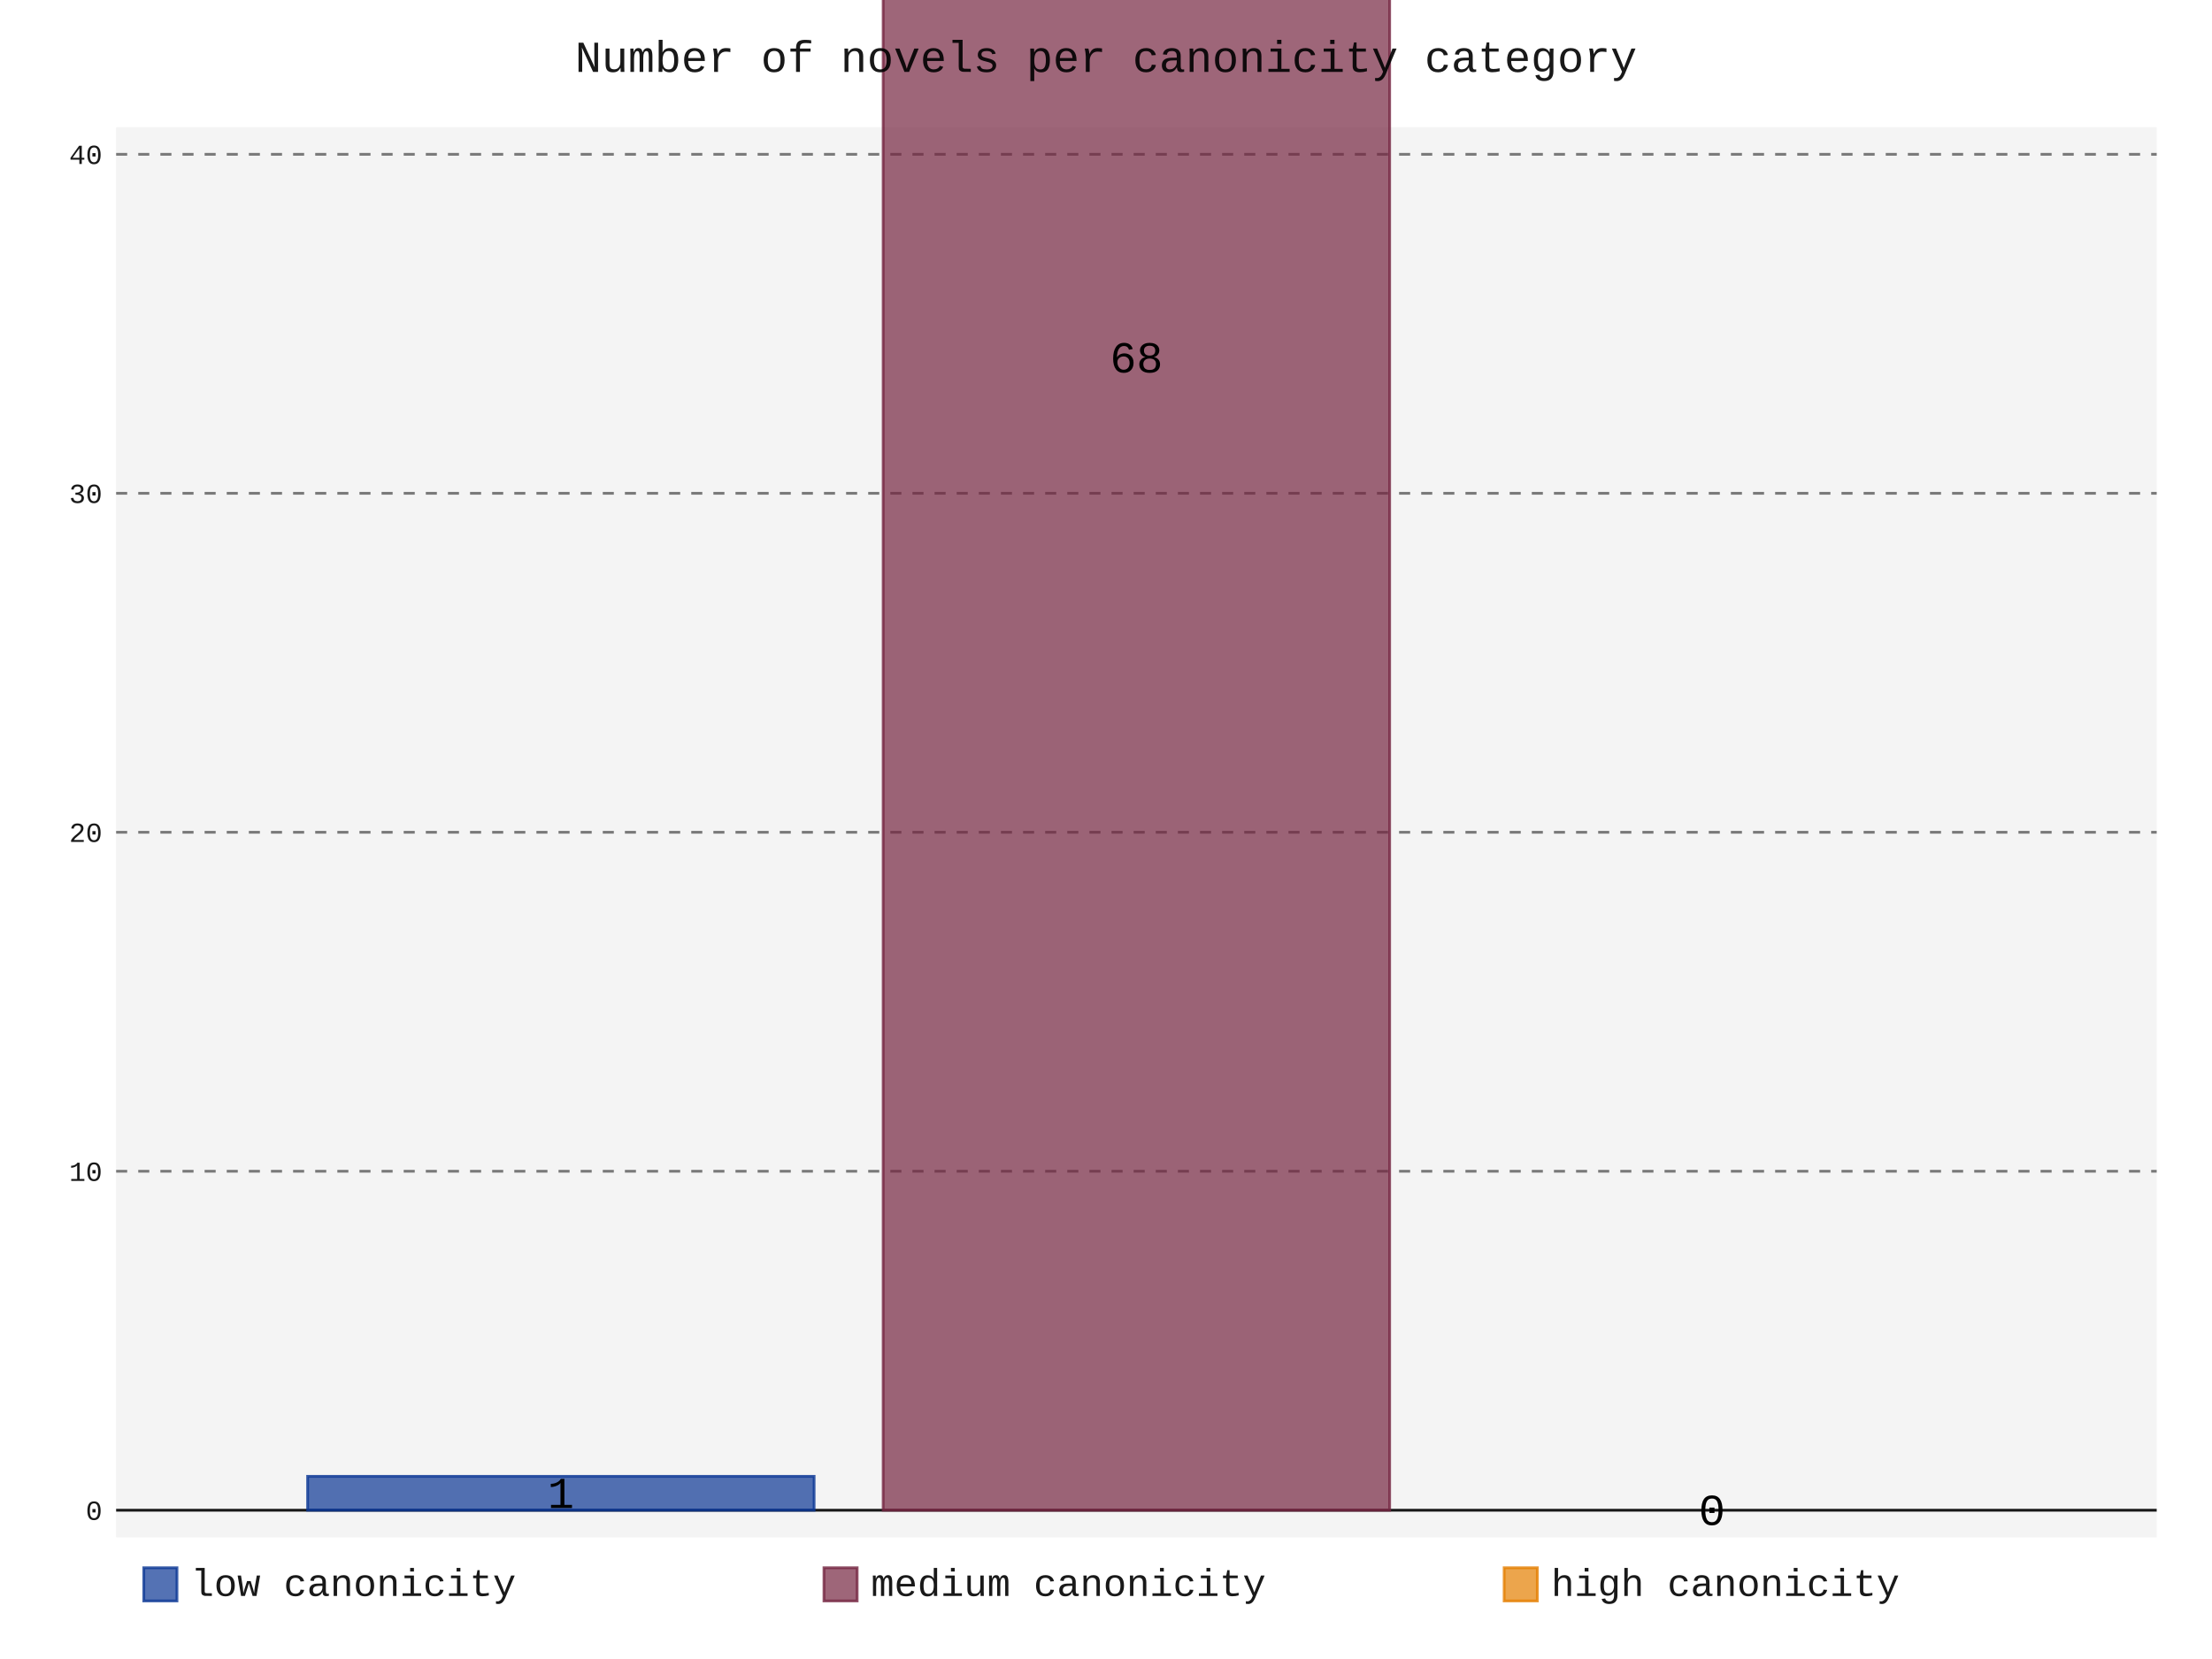
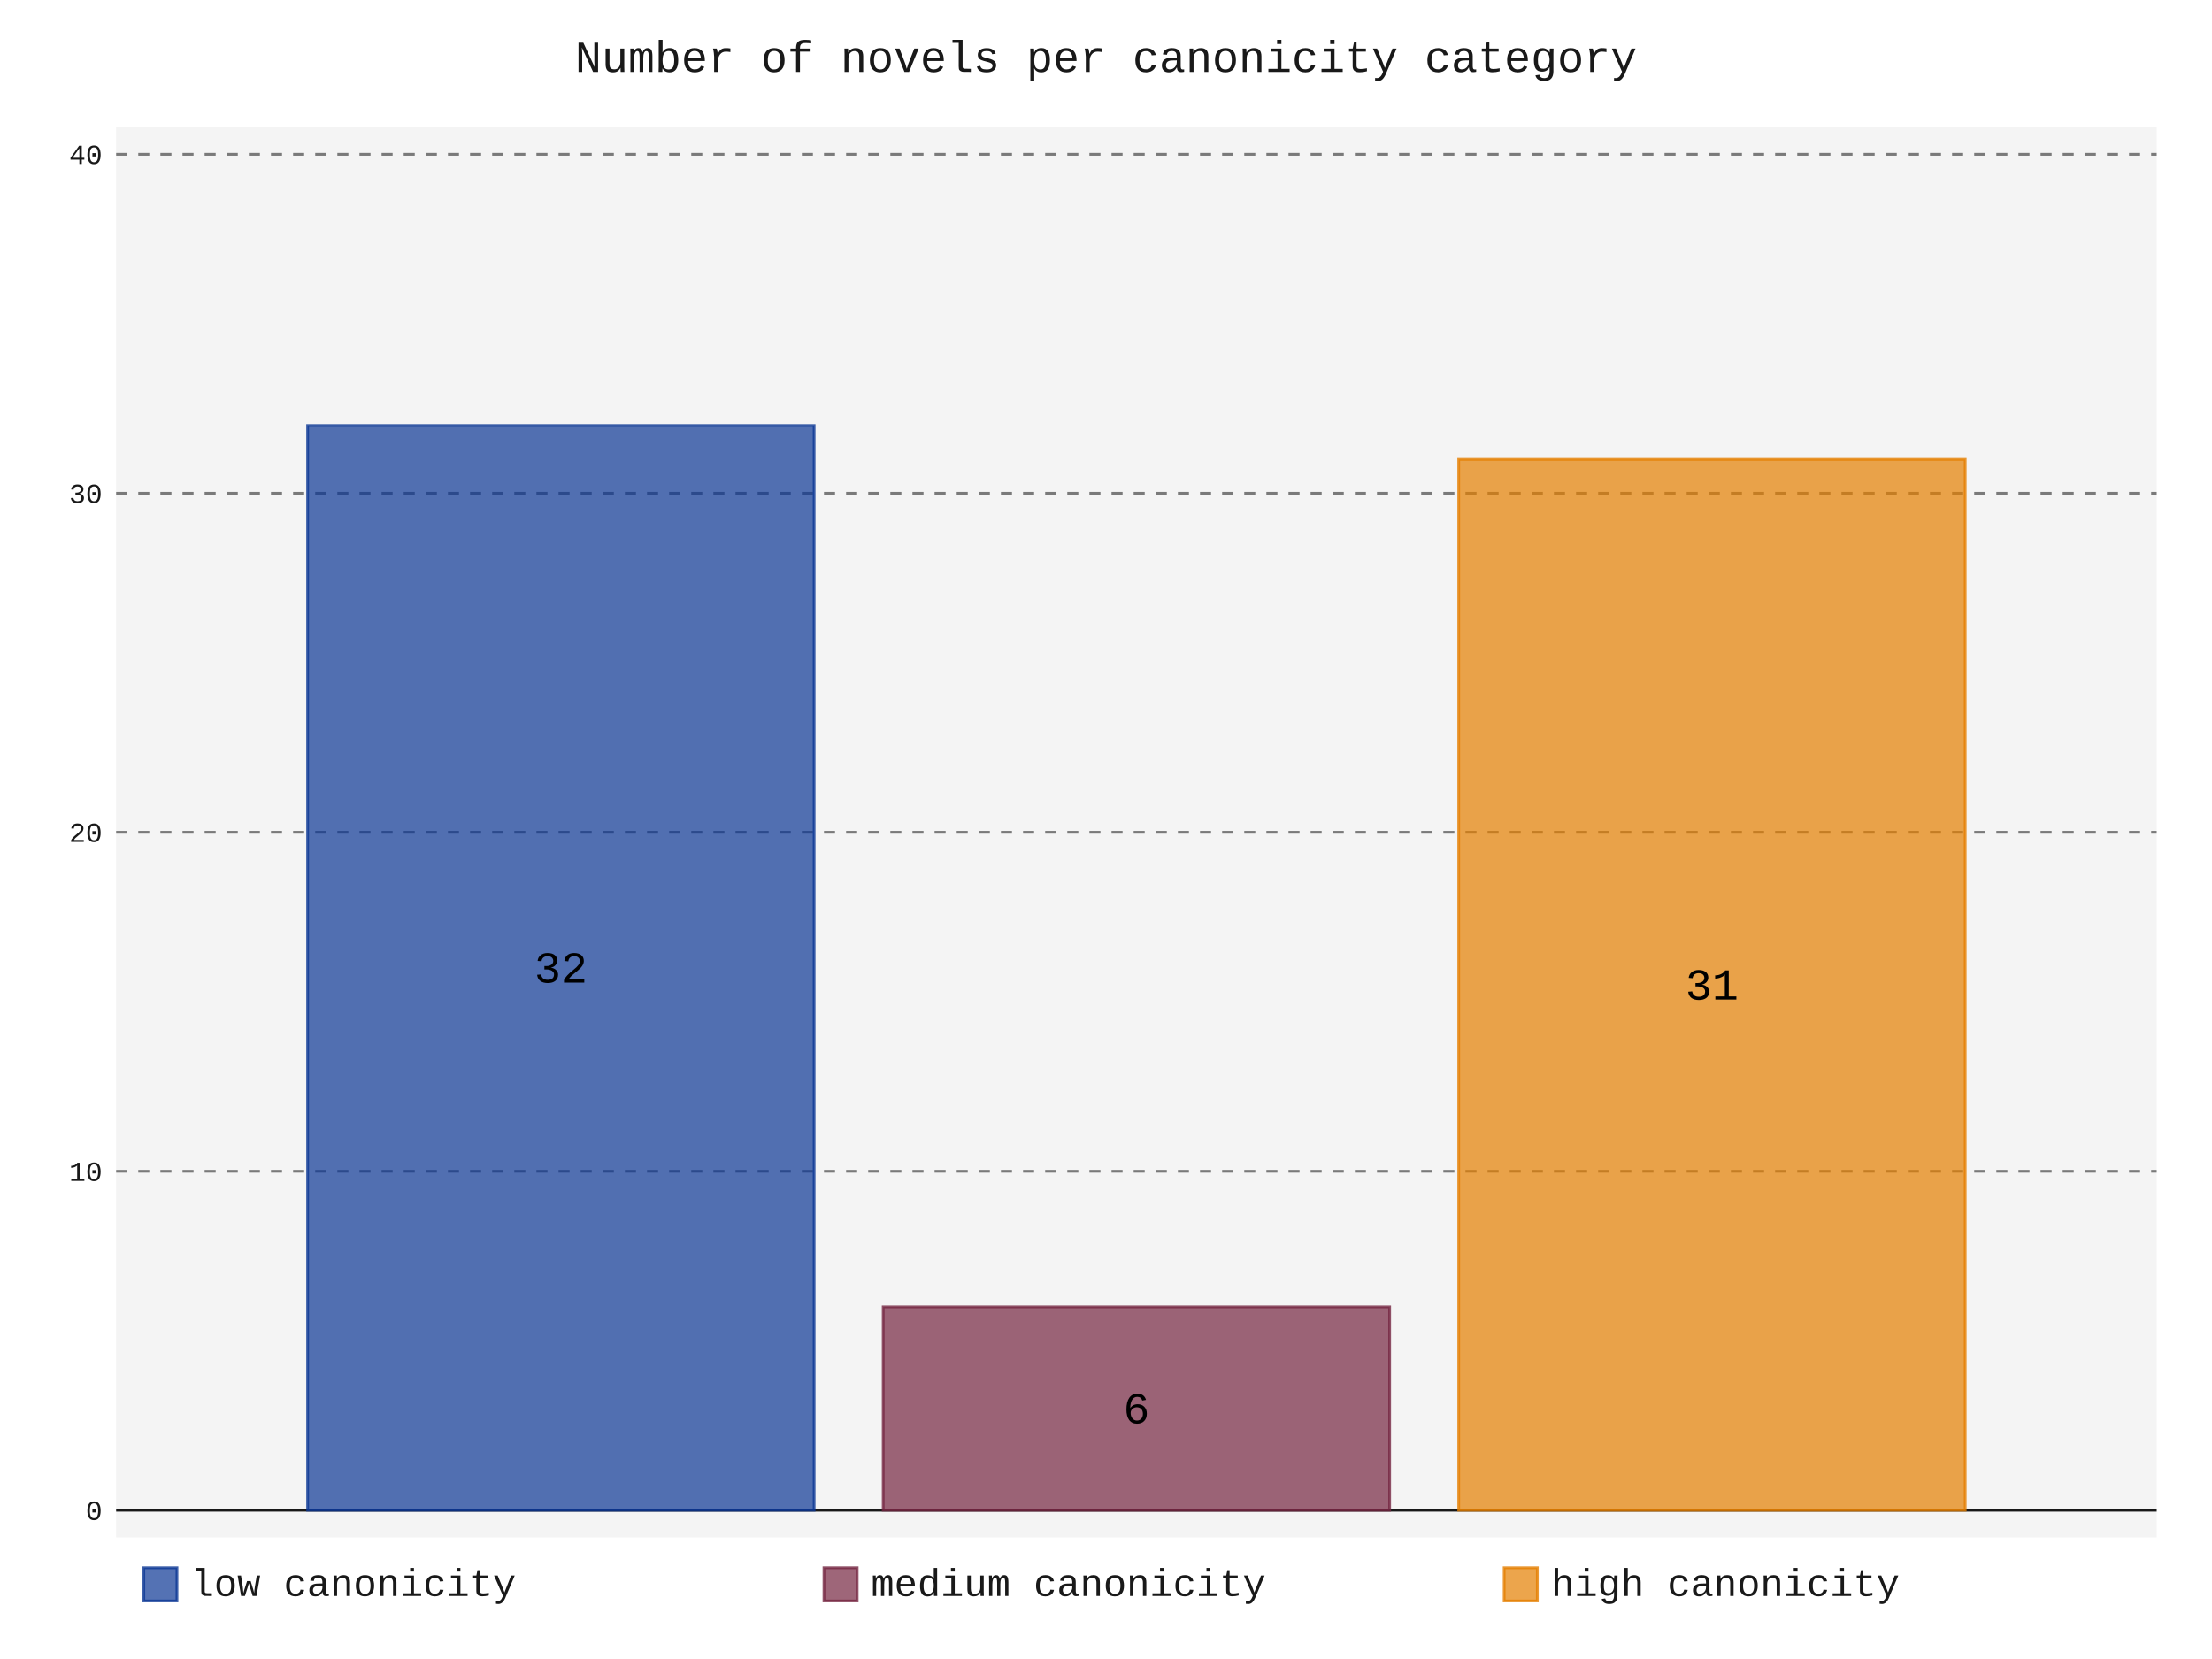
- <svg xmlns="http://www.w3.org/2000/svg" id="chart-a7ba3380-a2ab-4cf3-851f-117a7ed888d9" class="pygal-chart" viewBox="0 0 800 600">
+ <svg xmlns="http://www.w3.org/2000/svg" id="chart-972cf331-2775-4170-a3d9-c9545b45c4ab" class="pygal-chart" viewBox="0 0 800 600">
  <defs>
-     <style type="text/css">#chart-a7ba3380-a2ab-4cf3-851f-117a7ed888d9{-webkit-user-select:none;-webkit-font-smoothing:antialiased;font-family:Consolas,"Liberation Mono",Menlo,Courier,monospace}#chart-a7ba3380-a2ab-4cf3-851f-117a7ed888d9 .title{font-family:Consolas,"Liberation Mono",Menlo,Courier,monospace;font-size:16px}#chart-a7ba3380-a2ab-4cf3-851f-117a7ed888d9 .legends .legend text{font-family:Consolas,"Liberation Mono",Menlo,Courier,monospace;font-size:14px}#chart-a7ba3380-a2ab-4cf3-851f-117a7ed888d9 .axis text{font-family:Consolas,"Liberation Mono",Menlo,Courier,monospace;font-size:10px}#chart-a7ba3380-a2ab-4cf3-851f-117a7ed888d9 .axis text.major{font-family:Consolas,"Liberation Mono",Menlo,Courier,monospace;font-size:10px}#chart-a7ba3380-a2ab-4cf3-851f-117a7ed888d9 .text-overlay text.value{font-family:Consolas,"Liberation Mono",Menlo,Courier,monospace;font-size:16px}#chart-a7ba3380-a2ab-4cf3-851f-117a7ed888d9 .text-overlay text.label{font-family:Consolas,"Liberation Mono",Menlo,Courier,monospace;font-size:10px}#chart-a7ba3380-a2ab-4cf3-851f-117a7ed888d9 .tooltip{font-family:Consolas,"Liberation Mono",Menlo,Courier,monospace;font-size:14px}#chart-a7ba3380-a2ab-4cf3-851f-117a7ed888d9 text.no_data{font-family:Consolas,"Liberation Mono",Menlo,Courier,monospace;font-size:64px}
- #chart-a7ba3380-a2ab-4cf3-851f-117a7ed888d9{background-color:transparent}#chart-a7ba3380-a2ab-4cf3-851f-117a7ed888d9 path,#chart-a7ba3380-a2ab-4cf3-851f-117a7ed888d9 line,#chart-a7ba3380-a2ab-4cf3-851f-117a7ed888d9 rect,#chart-a7ba3380-a2ab-4cf3-851f-117a7ed888d9 circle{-webkit-transition:150ms;-moz-transition:150ms;transition:150ms}#chart-a7ba3380-a2ab-4cf3-851f-117a7ed888d9 .graph &gt; .background{fill:transparent}#chart-a7ba3380-a2ab-4cf3-851f-117a7ed888d9 .plot &gt; .background{fill:rgba(240,240,240,0.7)}#chart-a7ba3380-a2ab-4cf3-851f-117a7ed888d9 .graph{fill:rgba(0,0,0,0.9)}#chart-a7ba3380-a2ab-4cf3-851f-117a7ed888d9 text.no_data{fill:rgba(0,0,0,0.9)}#chart-a7ba3380-a2ab-4cf3-851f-117a7ed888d9 .title{fill:rgba(0,0,0,0.9)}#chart-a7ba3380-a2ab-4cf3-851f-117a7ed888d9 .legends .legend text{fill:rgba(0,0,0,0.9)}#chart-a7ba3380-a2ab-4cf3-851f-117a7ed888d9 .legends .legend:hover text{fill:rgba(0,0,0,0.9)}#chart-a7ba3380-a2ab-4cf3-851f-117a7ed888d9 .axis .line{stroke:rgba(0,0,0,0.9)}#chart-a7ba3380-a2ab-4cf3-851f-117a7ed888d9 .axis .guide.line{stroke:rgba(0,0,0,0.5)}#chart-a7ba3380-a2ab-4cf3-851f-117a7ed888d9 .axis .major.line{stroke:rgba(0,0,0,0.9)}#chart-a7ba3380-a2ab-4cf3-851f-117a7ed888d9 .axis text.major{fill:rgba(0,0,0,0.9)}#chart-a7ba3380-a2ab-4cf3-851f-117a7ed888d9 .axis.y .guides:hover .guide.line,#chart-a7ba3380-a2ab-4cf3-851f-117a7ed888d9 .line-graph .axis.x .guides:hover .guide.line,#chart-a7ba3380-a2ab-4cf3-851f-117a7ed888d9 .stackedline-graph .axis.x .guides:hover .guide.line,#chart-a7ba3380-a2ab-4cf3-851f-117a7ed888d9 .xy-graph .axis.x .guides:hover .guide.line{stroke:rgba(0,0,0,0.9)}#chart-a7ba3380-a2ab-4cf3-851f-117a7ed888d9 .axis .guides:hover text{fill:rgba(0,0,0,0.9)}#chart-a7ba3380-a2ab-4cf3-851f-117a7ed888d9 .reactive{fill-opacity:.7;stroke-opacity:.8}#chart-a7ba3380-a2ab-4cf3-851f-117a7ed888d9 .ci{stroke:rgba(0,0,0,0.9)}#chart-a7ba3380-a2ab-4cf3-851f-117a7ed888d9 .reactive.active,#chart-a7ba3380-a2ab-4cf3-851f-117a7ed888d9 .active .reactive{fill-opacity:.8;stroke-opacity:.9;stroke-width:4}#chart-a7ba3380-a2ab-4cf3-851f-117a7ed888d9 .ci .reactive.active{stroke-width:1.5}#chart-a7ba3380-a2ab-4cf3-851f-117a7ed888d9 .series text{fill:rgba(0,0,0,0.9)}#chart-a7ba3380-a2ab-4cf3-851f-117a7ed888d9 .tooltip rect{fill:rgba(240,240,240,0.7);stroke:rgba(0,0,0,0.9);-webkit-transition:opacity 150ms;-moz-transition:opacity 150ms;transition:opacity 150ms}#chart-a7ba3380-a2ab-4cf3-851f-117a7ed888d9 .tooltip .label{fill:rgba(0,0,0,0.9)}#chart-a7ba3380-a2ab-4cf3-851f-117a7ed888d9 .tooltip .label{fill:rgba(0,0,0,0.9)}#chart-a7ba3380-a2ab-4cf3-851f-117a7ed888d9 .tooltip .legend{font-size:.8em;fill:rgba(0,0,0,0.5)}#chart-a7ba3380-a2ab-4cf3-851f-117a7ed888d9 .tooltip .x_label{font-size:.6em;fill:rgba(0,0,0,0.9)}#chart-a7ba3380-a2ab-4cf3-851f-117a7ed888d9 .tooltip .xlink{font-size:.5em;text-decoration:underline}#chart-a7ba3380-a2ab-4cf3-851f-117a7ed888d9 .tooltip .value{font-size:1.5em}#chart-a7ba3380-a2ab-4cf3-851f-117a7ed888d9 .bound{font-size:.5em}#chart-a7ba3380-a2ab-4cf3-851f-117a7ed888d9 .max-value{font-size:.75em;fill:rgba(0,0,0,0.5)}#chart-a7ba3380-a2ab-4cf3-851f-117a7ed888d9 .map-element{fill:rgba(240,240,240,0.7);stroke:rgba(0,0,0,0.5) !important}#chart-a7ba3380-a2ab-4cf3-851f-117a7ed888d9 .map-element .reactive{fill-opacity:inherit;stroke-opacity:inherit}#chart-a7ba3380-a2ab-4cf3-851f-117a7ed888d9 .color-0,#chart-a7ba3380-a2ab-4cf3-851f-117a7ed888d9 .color-0 a:visited{stroke:rgb(12,55,149);fill:rgb(12,55,149)}#chart-a7ba3380-a2ab-4cf3-851f-117a7ed888d9 .color-1,#chart-a7ba3380-a2ab-4cf3-851f-117a7ed888d9 .color-1 a:visited{stroke:rgb(117,38,65);fill:rgb(117,38,65)}#chart-a7ba3380-a2ab-4cf3-851f-117a7ed888d9 .color-2,#chart-a7ba3380-a2ab-4cf3-851f-117a7ed888d9 .color-2 a:visited{stroke:rgb(228,127,0);fill:rgb(228,127,0)}#chart-a7ba3380-a2ab-4cf3-851f-117a7ed888d9 .text-overlay .color-0 text{fill:black}#chart-a7ba3380-a2ab-4cf3-851f-117a7ed888d9 .text-overlay .color-1 text{fill:black}#chart-a7ba3380-a2ab-4cf3-851f-117a7ed888d9 .text-overlay .color-2 text{fill:black}
- #chart-a7ba3380-a2ab-4cf3-851f-117a7ed888d9 text.no_data{text-anchor:middle}#chart-a7ba3380-a2ab-4cf3-851f-117a7ed888d9 .guide.line{fill:none}#chart-a7ba3380-a2ab-4cf3-851f-117a7ed888d9 .centered{text-anchor:middle}#chart-a7ba3380-a2ab-4cf3-851f-117a7ed888d9 .title{text-anchor:middle}#chart-a7ba3380-a2ab-4cf3-851f-117a7ed888d9 .legends .legend text{fill-opacity:1}#chart-a7ba3380-a2ab-4cf3-851f-117a7ed888d9 .axis.x text{text-anchor:middle}#chart-a7ba3380-a2ab-4cf3-851f-117a7ed888d9 .axis.x:not(.web) text[transform]{text-anchor:start}#chart-a7ba3380-a2ab-4cf3-851f-117a7ed888d9 .axis.x:not(.web) text[transform].backwards{text-anchor:end}#chart-a7ba3380-a2ab-4cf3-851f-117a7ed888d9 .axis.y text{text-anchor:end}#chart-a7ba3380-a2ab-4cf3-851f-117a7ed888d9 .axis.y text[transform].backwards{text-anchor:start}#chart-a7ba3380-a2ab-4cf3-851f-117a7ed888d9 .axis.y2 text{text-anchor:start}#chart-a7ba3380-a2ab-4cf3-851f-117a7ed888d9 .axis.y2 text[transform].backwards{text-anchor:end}#chart-a7ba3380-a2ab-4cf3-851f-117a7ed888d9 .axis .guide.line{stroke-dasharray:4,4}#chart-a7ba3380-a2ab-4cf3-851f-117a7ed888d9 .axis .major.guide.line{stroke-dasharray:6,6}#chart-a7ba3380-a2ab-4cf3-851f-117a7ed888d9 .horizontal .axis.y .guide.line,#chart-a7ba3380-a2ab-4cf3-851f-117a7ed888d9 .horizontal .axis.y2 .guide.line,#chart-a7ba3380-a2ab-4cf3-851f-117a7ed888d9 .vertical .axis.x .guide.line{opacity:0}#chart-a7ba3380-a2ab-4cf3-851f-117a7ed888d9 .horizontal .axis.always_show .guide.line,#chart-a7ba3380-a2ab-4cf3-851f-117a7ed888d9 .vertical .axis.always_show .guide.line{opacity:1 !important}#chart-a7ba3380-a2ab-4cf3-851f-117a7ed888d9 .axis.y .guides:hover .guide.line,#chart-a7ba3380-a2ab-4cf3-851f-117a7ed888d9 .axis.y2 .guides:hover .guide.line,#chart-a7ba3380-a2ab-4cf3-851f-117a7ed888d9 .axis.x .guides:hover .guide.line{opacity:1}#chart-a7ba3380-a2ab-4cf3-851f-117a7ed888d9 .axis .guides:hover text{opacity:1}#chart-a7ba3380-a2ab-4cf3-851f-117a7ed888d9 .nofill{fill:none}#chart-a7ba3380-a2ab-4cf3-851f-117a7ed888d9 .subtle-fill{fill-opacity:.2}#chart-a7ba3380-a2ab-4cf3-851f-117a7ed888d9 .dot{stroke-width:1px;fill-opacity:1}#chart-a7ba3380-a2ab-4cf3-851f-117a7ed888d9 .dot.active{stroke-width:5px}#chart-a7ba3380-a2ab-4cf3-851f-117a7ed888d9 .dot.negative{fill:transparent}#chart-a7ba3380-a2ab-4cf3-851f-117a7ed888d9 text,#chart-a7ba3380-a2ab-4cf3-851f-117a7ed888d9 tspan{stroke:none !important}#chart-a7ba3380-a2ab-4cf3-851f-117a7ed888d9 .series text.active{opacity:1}#chart-a7ba3380-a2ab-4cf3-851f-117a7ed888d9 .tooltip rect{fill-opacity:.95;stroke-width:.5}#chart-a7ba3380-a2ab-4cf3-851f-117a7ed888d9 .tooltip text{fill-opacity:1}#chart-a7ba3380-a2ab-4cf3-851f-117a7ed888d9 .showable{visibility:hidden}#chart-a7ba3380-a2ab-4cf3-851f-117a7ed888d9 .showable.shown{visibility:visible}#chart-a7ba3380-a2ab-4cf3-851f-117a7ed888d9 .gauge-background{fill:rgba(229,229,229,1);stroke:none}#chart-a7ba3380-a2ab-4cf3-851f-117a7ed888d9 .bg-lines{stroke:transparent;stroke-width:2px}</style>
+     <style type="text/css">#chart-972cf331-2775-4170-a3d9-c9545b45c4ab{-webkit-user-select:none;-webkit-font-smoothing:antialiased;font-family:Consolas,"Liberation Mono",Menlo,Courier,monospace}#chart-972cf331-2775-4170-a3d9-c9545b45c4ab .title{font-family:Consolas,"Liberation Mono",Menlo,Courier,monospace;font-size:16px}#chart-972cf331-2775-4170-a3d9-c9545b45c4ab .legends .legend text{font-family:Consolas,"Liberation Mono",Menlo,Courier,monospace;font-size:14px}#chart-972cf331-2775-4170-a3d9-c9545b45c4ab .axis text{font-family:Consolas,"Liberation Mono",Menlo,Courier,monospace;font-size:10px}#chart-972cf331-2775-4170-a3d9-c9545b45c4ab .axis text.major{font-family:Consolas,"Liberation Mono",Menlo,Courier,monospace;font-size:10px}#chart-972cf331-2775-4170-a3d9-c9545b45c4ab .text-overlay text.value{font-family:Consolas,"Liberation Mono",Menlo,Courier,monospace;font-size:16px}#chart-972cf331-2775-4170-a3d9-c9545b45c4ab .text-overlay text.label{font-family:Consolas,"Liberation Mono",Menlo,Courier,monospace;font-size:10px}#chart-972cf331-2775-4170-a3d9-c9545b45c4ab .tooltip{font-family:Consolas,"Liberation Mono",Menlo,Courier,monospace;font-size:14px}#chart-972cf331-2775-4170-a3d9-c9545b45c4ab text.no_data{font-family:Consolas,"Liberation Mono",Menlo,Courier,monospace;font-size:64px}
+ #chart-972cf331-2775-4170-a3d9-c9545b45c4ab{background-color:transparent}#chart-972cf331-2775-4170-a3d9-c9545b45c4ab path,#chart-972cf331-2775-4170-a3d9-c9545b45c4ab line,#chart-972cf331-2775-4170-a3d9-c9545b45c4ab rect,#chart-972cf331-2775-4170-a3d9-c9545b45c4ab circle{-webkit-transition:150ms;-moz-transition:150ms;transition:150ms}#chart-972cf331-2775-4170-a3d9-c9545b45c4ab .graph &gt; .background{fill:transparent}#chart-972cf331-2775-4170-a3d9-c9545b45c4ab .plot &gt; .background{fill:rgba(240,240,240,0.7)}#chart-972cf331-2775-4170-a3d9-c9545b45c4ab .graph{fill:rgba(0,0,0,0.9)}#chart-972cf331-2775-4170-a3d9-c9545b45c4ab text.no_data{fill:rgba(0,0,0,0.9)}#chart-972cf331-2775-4170-a3d9-c9545b45c4ab .title{fill:rgba(0,0,0,0.9)}#chart-972cf331-2775-4170-a3d9-c9545b45c4ab .legends .legend text{fill:rgba(0,0,0,0.9)}#chart-972cf331-2775-4170-a3d9-c9545b45c4ab .legends .legend:hover text{fill:rgba(0,0,0,0.9)}#chart-972cf331-2775-4170-a3d9-c9545b45c4ab .axis .line{stroke:rgba(0,0,0,0.9)}#chart-972cf331-2775-4170-a3d9-c9545b45c4ab .axis .guide.line{stroke:rgba(0,0,0,0.5)}#chart-972cf331-2775-4170-a3d9-c9545b45c4ab .axis .major.line{stroke:rgba(0,0,0,0.9)}#chart-972cf331-2775-4170-a3d9-c9545b45c4ab .axis text.major{fill:rgba(0,0,0,0.9)}#chart-972cf331-2775-4170-a3d9-c9545b45c4ab .axis.y .guides:hover .guide.line,#chart-972cf331-2775-4170-a3d9-c9545b45c4ab .line-graph .axis.x .guides:hover .guide.line,#chart-972cf331-2775-4170-a3d9-c9545b45c4ab .stackedline-graph .axis.x .guides:hover .guide.line,#chart-972cf331-2775-4170-a3d9-c9545b45c4ab .xy-graph .axis.x .guides:hover .guide.line{stroke:rgba(0,0,0,0.9)}#chart-972cf331-2775-4170-a3d9-c9545b45c4ab .axis .guides:hover text{fill:rgba(0,0,0,0.9)}#chart-972cf331-2775-4170-a3d9-c9545b45c4ab .reactive{fill-opacity:.7;stroke-opacity:.8}#chart-972cf331-2775-4170-a3d9-c9545b45c4ab .ci{stroke:rgba(0,0,0,0.9)}#chart-972cf331-2775-4170-a3d9-c9545b45c4ab .reactive.active,#chart-972cf331-2775-4170-a3d9-c9545b45c4ab .active .reactive{fill-opacity:.8;stroke-opacity:.9;stroke-width:4}#chart-972cf331-2775-4170-a3d9-c9545b45c4ab .ci .reactive.active{stroke-width:1.5}#chart-972cf331-2775-4170-a3d9-c9545b45c4ab .series text{fill:rgba(0,0,0,0.9)}#chart-972cf331-2775-4170-a3d9-c9545b45c4ab .tooltip rect{fill:rgba(240,240,240,0.7);stroke:rgba(0,0,0,0.9);-webkit-transition:opacity 150ms;-moz-transition:opacity 150ms;transition:opacity 150ms}#chart-972cf331-2775-4170-a3d9-c9545b45c4ab .tooltip .label{fill:rgba(0,0,0,0.9)}#chart-972cf331-2775-4170-a3d9-c9545b45c4ab .tooltip .label{fill:rgba(0,0,0,0.9)}#chart-972cf331-2775-4170-a3d9-c9545b45c4ab .tooltip .legend{font-size:.8em;fill:rgba(0,0,0,0.5)}#chart-972cf331-2775-4170-a3d9-c9545b45c4ab .tooltip .x_label{font-size:.6em;fill:rgba(0,0,0,0.9)}#chart-972cf331-2775-4170-a3d9-c9545b45c4ab .tooltip .xlink{font-size:.5em;text-decoration:underline}#chart-972cf331-2775-4170-a3d9-c9545b45c4ab .tooltip .value{font-size:1.5em}#chart-972cf331-2775-4170-a3d9-c9545b45c4ab .bound{font-size:.5em}#chart-972cf331-2775-4170-a3d9-c9545b45c4ab .max-value{font-size:.75em;fill:rgba(0,0,0,0.5)}#chart-972cf331-2775-4170-a3d9-c9545b45c4ab .map-element{fill:rgba(240,240,240,0.7);stroke:rgba(0,0,0,0.5) !important}#chart-972cf331-2775-4170-a3d9-c9545b45c4ab .map-element .reactive{fill-opacity:inherit;stroke-opacity:inherit}#chart-972cf331-2775-4170-a3d9-c9545b45c4ab .color-0,#chart-972cf331-2775-4170-a3d9-c9545b45c4ab .color-0 a:visited{stroke:rgb(12,55,149);fill:rgb(12,55,149)}#chart-972cf331-2775-4170-a3d9-c9545b45c4ab .color-1,#chart-972cf331-2775-4170-a3d9-c9545b45c4ab .color-1 a:visited{stroke:rgb(117,38,65);fill:rgb(117,38,65)}#chart-972cf331-2775-4170-a3d9-c9545b45c4ab .color-2,#chart-972cf331-2775-4170-a3d9-c9545b45c4ab .color-2 a:visited{stroke:rgb(228,127,0);fill:rgb(228,127,0)}#chart-972cf331-2775-4170-a3d9-c9545b45c4ab .text-overlay .color-0 text{fill:black}#chart-972cf331-2775-4170-a3d9-c9545b45c4ab .text-overlay .color-1 text{fill:black}#chart-972cf331-2775-4170-a3d9-c9545b45c4ab .text-overlay .color-2 text{fill:black}
+ #chart-972cf331-2775-4170-a3d9-c9545b45c4ab text.no_data{text-anchor:middle}#chart-972cf331-2775-4170-a3d9-c9545b45c4ab .guide.line{fill:none}#chart-972cf331-2775-4170-a3d9-c9545b45c4ab .centered{text-anchor:middle}#chart-972cf331-2775-4170-a3d9-c9545b45c4ab .title{text-anchor:middle}#chart-972cf331-2775-4170-a3d9-c9545b45c4ab .legends .legend text{fill-opacity:1}#chart-972cf331-2775-4170-a3d9-c9545b45c4ab .axis.x text{text-anchor:middle}#chart-972cf331-2775-4170-a3d9-c9545b45c4ab .axis.x:not(.web) text[transform]{text-anchor:start}#chart-972cf331-2775-4170-a3d9-c9545b45c4ab .axis.x:not(.web) text[transform].backwards{text-anchor:end}#chart-972cf331-2775-4170-a3d9-c9545b45c4ab .axis.y text{text-anchor:end}#chart-972cf331-2775-4170-a3d9-c9545b45c4ab .axis.y text[transform].backwards{text-anchor:start}#chart-972cf331-2775-4170-a3d9-c9545b45c4ab .axis.y2 text{text-anchor:start}#chart-972cf331-2775-4170-a3d9-c9545b45c4ab .axis.y2 text[transform].backwards{text-anchor:end}#chart-972cf331-2775-4170-a3d9-c9545b45c4ab .axis .guide.line{stroke-dasharray:4,4}#chart-972cf331-2775-4170-a3d9-c9545b45c4ab .axis .major.guide.line{stroke-dasharray:6,6}#chart-972cf331-2775-4170-a3d9-c9545b45c4ab .horizontal .axis.y .guide.line,#chart-972cf331-2775-4170-a3d9-c9545b45c4ab .horizontal .axis.y2 .guide.line,#chart-972cf331-2775-4170-a3d9-c9545b45c4ab .vertical .axis.x .guide.line{opacity:0}#chart-972cf331-2775-4170-a3d9-c9545b45c4ab .horizontal .axis.always_show .guide.line,#chart-972cf331-2775-4170-a3d9-c9545b45c4ab .vertical .axis.always_show .guide.line{opacity:1 !important}#chart-972cf331-2775-4170-a3d9-c9545b45c4ab .axis.y .guides:hover .guide.line,#chart-972cf331-2775-4170-a3d9-c9545b45c4ab .axis.y2 .guides:hover .guide.line,#chart-972cf331-2775-4170-a3d9-c9545b45c4ab .axis.x .guides:hover .guide.line{opacity:1}#chart-972cf331-2775-4170-a3d9-c9545b45c4ab .axis .guides:hover text{opacity:1}#chart-972cf331-2775-4170-a3d9-c9545b45c4ab .nofill{fill:none}#chart-972cf331-2775-4170-a3d9-c9545b45c4ab .subtle-fill{fill-opacity:.2}#chart-972cf331-2775-4170-a3d9-c9545b45c4ab .dot{stroke-width:1px;fill-opacity:1}#chart-972cf331-2775-4170-a3d9-c9545b45c4ab .dot.active{stroke-width:5px}#chart-972cf331-2775-4170-a3d9-c9545b45c4ab .dot.negative{fill:transparent}#chart-972cf331-2775-4170-a3d9-c9545b45c4ab text,#chart-972cf331-2775-4170-a3d9-c9545b45c4ab tspan{stroke:none !important}#chart-972cf331-2775-4170-a3d9-c9545b45c4ab .series text.active{opacity:1}#chart-972cf331-2775-4170-a3d9-c9545b45c4ab .tooltip rect{fill-opacity:.95;stroke-width:.5}#chart-972cf331-2775-4170-a3d9-c9545b45c4ab .tooltip text{fill-opacity:1}#chart-972cf331-2775-4170-a3d9-c9545b45c4ab .showable{visibility:hidden}#chart-972cf331-2775-4170-a3d9-c9545b45c4ab .showable.shown{visibility:visible}#chart-972cf331-2775-4170-a3d9-c9545b45c4ab .gauge-background{fill:rgba(229,229,229,1);stroke:none}#chart-972cf331-2775-4170-a3d9-c9545b45c4ab .bg-lines{stroke:transparent;stroke-width:2px}</style>
  </defs>
  <g class="graph bar-graph vertical">
    <rect class="background" height="600" width="800" x="0" y="0" />
    <g class="plot" transform="translate(42, 46)">
      <rect class="background" height="510.0" width="738.0" x="0" y="0" />
      <g class="axis y always_show">
        <g class="guides">
          <path class="axis major line" d="M0 500.192 h738" />
          <text class="major" x="-5" y="503.692">0</text>
        </g>
        <g class="guides">
          <path class="guide line" d="M0 377.596 h738" />
          <text class="" x="-5" y="381.096">10</text>
        </g>
        <g class="guides">
          <path class="guide line" d="M0 255 h738" />
          <text class="" x="-5" y="258.5">20</text>
        </g>
        <g class="guides">
          <path class="guide line" d="M0 132.404 h738" />
          <text class="" x="-5" y="135.904">30</text>
        </g>
        <g class="guides">
          <path class="guide line" d="M0 9.808 h738" />
          <text class="" x="-5" y="13.308">40</text>
        </g>
      </g>
      <g class="series serie-0 color-0">
        <g class="bars">
          <g class="bar">
-             <rect class="rect reactive tooltip-trigger" height="12.26" rx="0" ry="0" width="183.175" x="69.258" y="487.933" />
+             <rect class="rect reactive tooltip-trigger" height="392.308" rx="0" ry="0" width="183.175" x="69.258" y="107.885" />
          </g>
        </g>
      </g>
      <g class="series serie-1 color-1">
        <g class="bars">
          <g class="bar">
-             <rect class="rect reactive tooltip-trigger" height="833.654" rx="0" ry="0" width="183.175" x="277.412" y="-333.462" />
+             <rect class="rect reactive tooltip-trigger" height="73.558" rx="0" ry="0" width="183.175" x="277.412" y="426.635" />
          </g>
        </g>
      </g>
      <g class="series serie-2 color-2">
        <g class="bars">
          <g class="bar">
-             <rect class="rect reactive tooltip-trigger" height="0.0" rx="0" ry="0" width="183.175" x="485.566" y="500.192" />
+             <rect class="rect reactive tooltip-trigger" height="380.048" rx="0" ry="0" width="183.175" x="485.566" y="120.144" />
          </g>
        </g>
      </g>
    </g>
    <g class="titles">
      <text class="title plot_title" x="400.0" y="26">Number of novels per canonicity category</text>
    </g>
    <g class="plot overlay" transform="translate(42, 46)">
      <g class="series serie-0 color-0" />
      <g class="series serie-1 color-1" />
      <g class="series serie-2 color-2" />
    </g>
    <g class="plot text-overlay" transform="translate(42, 46)">
      <g class="series serie-0 color-0">
-         <text class="value" text-anchor="middle" x="160.846" y="499.396">1</text>
+         <text class="value" text-anchor="middle" x="160.846" y="309.372">32</text>
      </g>
      <g class="series serie-1 color-1">
-         <text class="value" text-anchor="middle" x="369" y="88.699">68</text>
+         <text class="value" text-anchor="middle" x="369" y="468.747">6</text>
      </g>
      <g class="series serie-2 color-2">
-         <text class="value" text-anchor="middle" x="577.154" y="505.526">0</text>
+         <text class="value" text-anchor="middle" x="577.154" y="315.502">31</text>
      </g>
    </g>
    <g class="plot tooltip-overlay" transform="translate(42, 46)">
      <g class="tooltip" style="opacity: 0" transform="translate(0 0)">
        <rect class="tooltip-box" height="0" rx="0" ry="0" width="0" />
        <g class="text" />
      </g>
    </g>
    <g class="legends" transform="translate(52, 566)">
      <g class="legend reactive activate-serie" id="activate-serie-0">
        <rect class="color-0 reactive" height="12" width="12" x="0.0" y="1.0" />
        <text x="17.0" y="11.2">low canonicity</text>
      </g>
      <g class="legend reactive activate-serie" id="activate-serie-1">
        <rect class="color-1 reactive" height="12" width="12" x="246.0" y="1.0" />
        <text x="263.0" y="11.2">medium canonicity</text>
      </g>
      <g class="legend reactive activate-serie" id="activate-serie-2">
        <rect class="color-2 reactive" height="12" width="12" x="492.0" y="1.0" />
        <text x="509.0" y="11.2">high canonicity</text>
      </g>
    </g>
  </g>
</svg>
